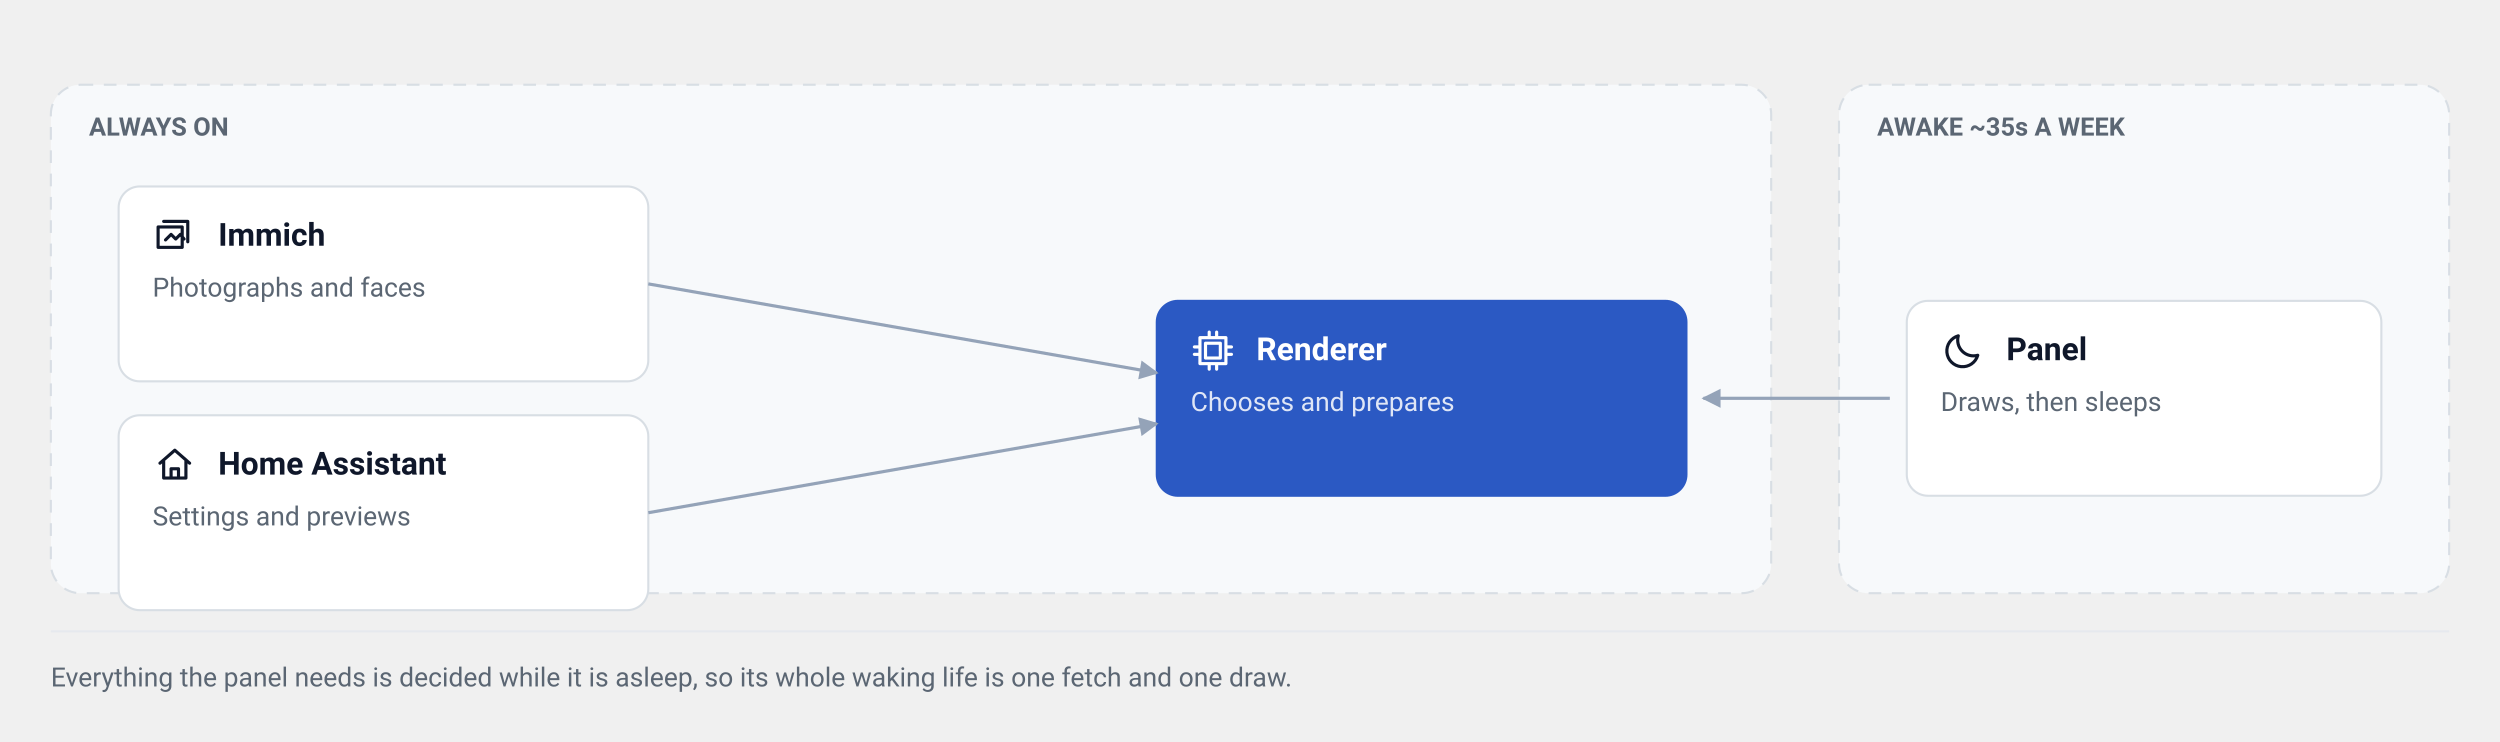
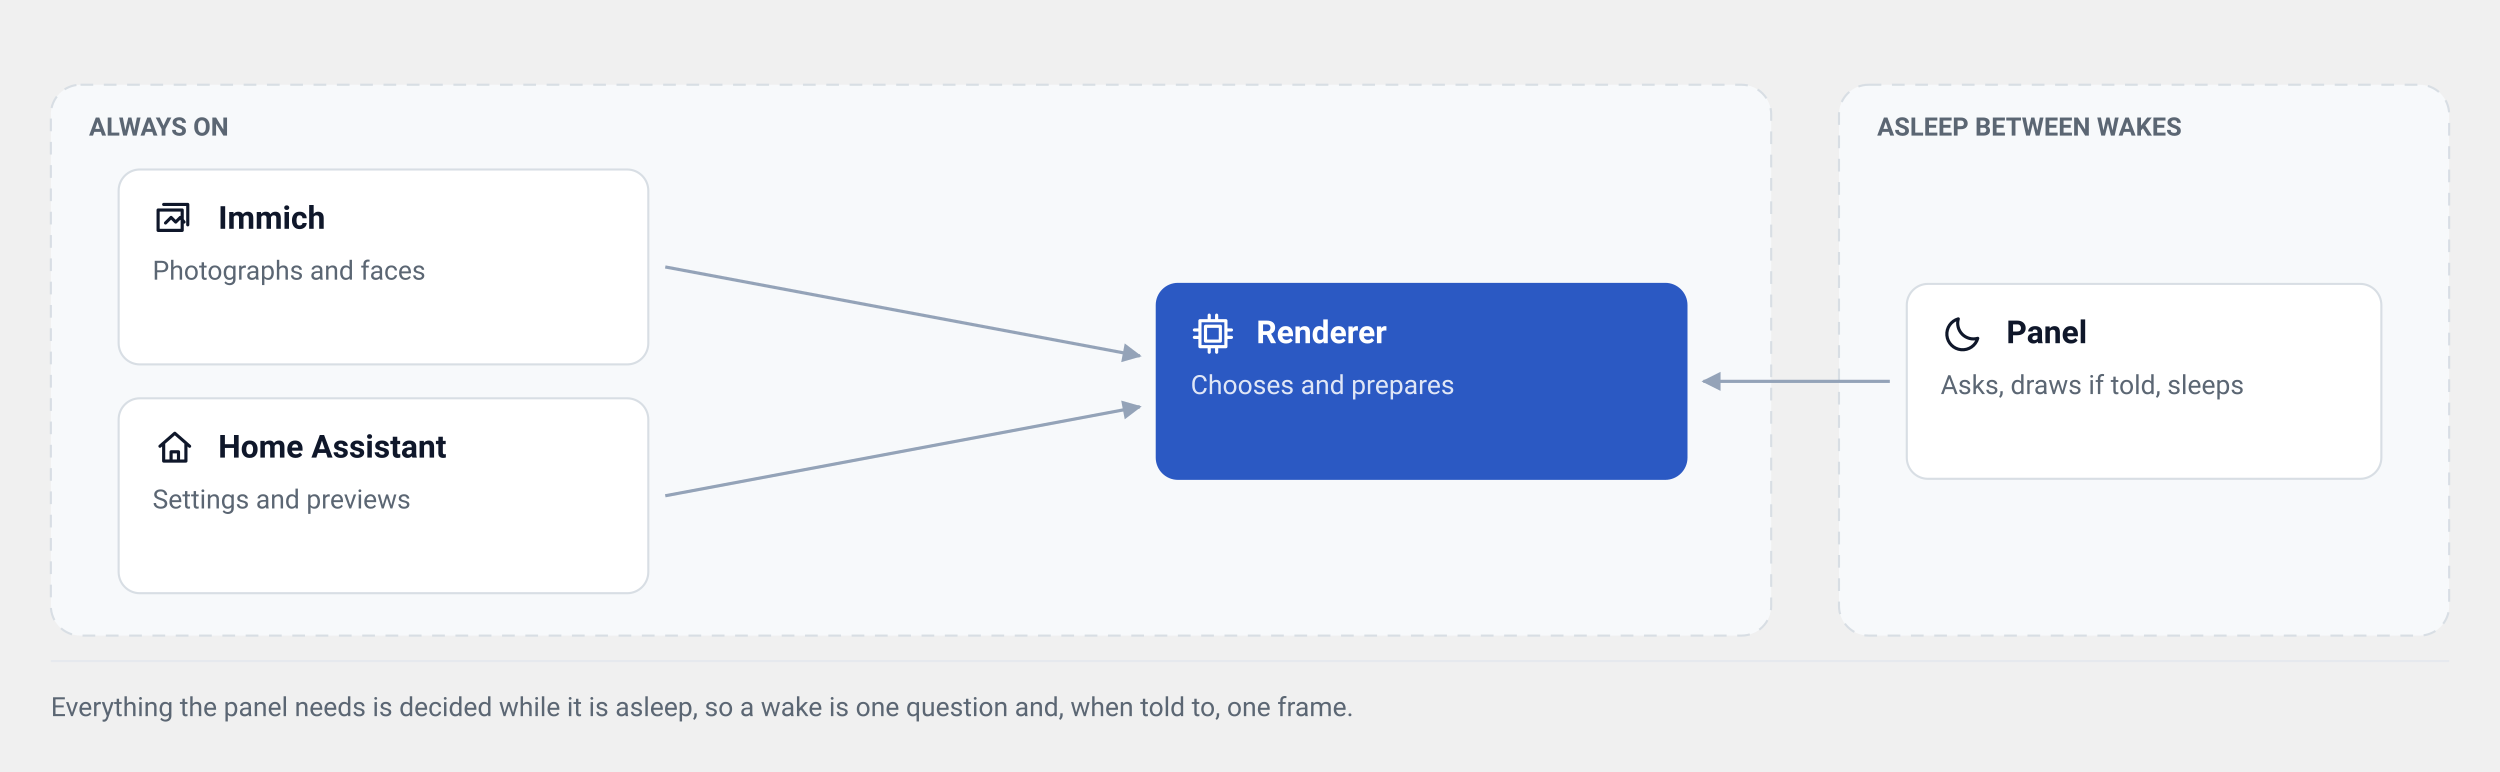
- <svg xmlns="http://www.w3.org/2000/svg" viewBox="0 0 1180 350" width="1180" height="350" role="img" aria-label="Immich, the renderer and Home Assistant are always on; the panel wakes about thirty-five seconds a week.">
+ <svg xmlns="http://www.w3.org/2000/svg" viewBox="0 0 1180 364" width="1180" height="364" role="img" aria-label="Immich, the renderer and Home Assistant are always on; the panel sleeps between wakes and is awake about 7 seconds to check and 35 to draw.">
  <defs>
    <marker id="a" viewBox="0 0 10 10" refX="9" refY="5" markerWidth="6" markerHeight="6" orient="auto-start-reverse">
      <path d="M0 0 10 5 0 10z" fill="#94a3b8" />
    </marker>
    <marker id="b" viewBox="0 0 10 10" refX="1" refY="5" markerWidth="6" markerHeight="6" orient="auto">
      <path d="M10 0 0 5 10 10z" fill="#94a3b8" />
    </marker>
  </defs>
-   <rect x="24" y="40" width="812" height="240" rx="14" fill="#f7f9fb" stroke="#d8dee4" stroke-width="1" stroke-dasharray="6 5" />
+   <rect x="24" y="40" width="812" height="260" rx="14" fill="#f7f9fb" stroke="#d8dee4" stroke-width="1" stroke-dasharray="6 5" />
  <text x="42.0" y="64.0" font-family="system-ui,-apple-system,'Segoe UI',Roboto,Helvetica,Arial,sans-serif" font-size="12" fill="#5b6673" text-anchor="start" font-weight="600">ALWAYS ON</text>
-   <rect x="868" y="40" width="288" height="240" rx="14" fill="#f7f9fb" stroke="#d8dee4" stroke-width="1" stroke-dasharray="6 5" />
-   <text x="886.0" y="64.0" font-family="system-ui,-apple-system,'Segoe UI',Roboto,Helvetica,Arial,sans-serif" font-size="12" fill="#5b6673" text-anchor="start" font-weight="600">AWAKE ~35s A WEEK</text>
-   <rect x="56" y="88" width="250" height="92" rx="10" fill="#ffffff" stroke="#d8dee4" stroke-width="1" />
-   <g transform="translate(72.0,101.0) scale(0.875)" fill="none" stroke="#0f172a" stroke-width="1.7" stroke-linecap="round" stroke-linejoin="round">
+   <rect x="868" y="40" width="288" height="260" rx="14" fill="#f7f9fb" stroke="#d8dee4" stroke-width="1" stroke-dasharray="6 5" />
+   <text x="886.0" y="64.0" font-family="system-ui,-apple-system,'Segoe UI',Roboto,Helvetica,Arial,sans-serif" font-size="12" fill="#5b6673" text-anchor="start" font-weight="600">ASLEEP BETWEEN WAKES</text>
+   <rect x="56" y="80" width="250" height="92" rx="10" fill="#ffffff" stroke="#d8dee4" stroke-width="1" />
+   <g transform="translate(72.0,93.0) scale(0.875)" fill="none" stroke="#0f172a" stroke-width="1.7" stroke-linecap="round" stroke-linejoin="round">
    <path d="M3 7h13v11H3z M6 4h13v11 M7 14l3-3 2.5 2.5L15 11l2 2.5" />
  </g>
-   <text x="103.0" y="116.0" font-family="system-ui,-apple-system,'Segoe UI',Roboto,Helvetica,Arial,sans-serif" font-size="15" fill="#0f172a" text-anchor="start" font-weight="600">Immich</text>
-   <text x="72.0" y="140.0" font-family="system-ui,-apple-system,'Segoe UI',Roboto,Helvetica,Arial,sans-serif" font-size="12.5" fill="#5b6673" text-anchor="start">Photographs and faces</text>
-   <rect x="56" y="196" width="250" height="92" rx="10" fill="#ffffff" stroke="#d8dee4" stroke-width="1" />
-   <g transform="translate(72.0,209.0) scale(0.875)" fill="none" stroke="#0f172a" stroke-width="1.7" stroke-linecap="round" stroke-linejoin="round">
+   <text x="103.0" y="108.0" font-family="system-ui,-apple-system,'Segoe UI',Roboto,Helvetica,Arial,sans-serif" font-size="15" fill="#0f172a" text-anchor="start" font-weight="600">Immich</text>
+   <text x="72.0" y="132.0" font-family="system-ui,-apple-system,'Segoe UI',Roboto,Helvetica,Arial,sans-serif" font-size="12.5" fill="#5b6673" text-anchor="start">Photographs and faces</text>
+   <rect x="56" y="188" width="250" height="92" rx="10" fill="#ffffff" stroke="#d8dee4" stroke-width="1" />
+   <g transform="translate(72.0,201.0) scale(0.875)" fill="none" stroke="#0f172a" stroke-width="1.7" stroke-linecap="round" stroke-linejoin="round">
    <path d="M4 11 12 4l8 7 M6 10v9h12v-9 M10 19v-5h4v5" />
  </g>
-   <text x="103.0" y="224.0" font-family="system-ui,-apple-system,'Segoe UI',Roboto,Helvetica,Arial,sans-serif" font-size="15" fill="#0f172a" text-anchor="start" font-weight="600">Home Assistant</text>
-   <text x="72.0" y="248.0" font-family="system-ui,-apple-system,'Segoe UI',Roboto,Helvetica,Arial,sans-serif" font-size="12.5" fill="#5b6673" text-anchor="start">Settings and previews</text>
-   <rect x="546" y="142" width="250" height="92" rx="10" fill="#2b59c3" stroke="#2b59c3" stroke-width="1" />
-   <g transform="translate(562.0,155.0) scale(0.875)" fill="none" stroke="#ffffff" stroke-width="1.7" stroke-linecap="round" stroke-linejoin="round">
+   <text x="103.0" y="216.0" font-family="system-ui,-apple-system,'Segoe UI',Roboto,Helvetica,Arial,sans-serif" font-size="15" fill="#0f172a" text-anchor="start" font-weight="600">Home Assistant</text>
+   <text x="72.0" y="240.0" font-family="system-ui,-apple-system,'Segoe UI',Roboto,Helvetica,Arial,sans-serif" font-size="12.5" fill="#5b6673" text-anchor="start">Settings and previews</text>
+   <rect x="546" y="134" width="250" height="92" rx="10" fill="#2b59c3" stroke="#2b59c3" stroke-width="1" />
+   <g transform="translate(562.0,147.0) scale(0.875)" fill="none" stroke="#ffffff" stroke-width="1.7" stroke-linecap="round" stroke-linejoin="round">
    <path d="M8 8h8v8H8z M5 5h14v14H5z M10 2v3 M14 2v3 M10 19v3 M14 19v3 M2 10h3 M2 14h3 M19 10h3 M19 14h3" />
  </g>
-   <text x="593.0" y="170.0" font-family="system-ui,-apple-system,'Segoe UI',Roboto,Helvetica,Arial,sans-serif" font-size="15" fill="#ffffff" text-anchor="start" font-weight="600">Renderer</text>
-   <text x="562.0" y="194.0" font-family="system-ui,-apple-system,'Segoe UI',Roboto,Helvetica,Arial,sans-serif" font-size="12.5" fill="#ffffff" text-anchor="start" opacity="0.85">Chooses and prepares</text>
-   <rect x="900" y="142" width="224" height="92" rx="10" fill="#ffffff" stroke="#d8dee4" stroke-width="1" />
-   <g transform="translate(916.0,155.0) scale(0.875)" fill="none" stroke="#0f172a" stroke-width="1.7" stroke-linecap="round" stroke-linejoin="round">
+   <text x="593.0" y="162.0" font-family="system-ui,-apple-system,'Segoe UI',Roboto,Helvetica,Arial,sans-serif" font-size="15" fill="#ffffff" text-anchor="start" font-weight="600">Renderer</text>
+   <text x="562.0" y="186.0" font-family="system-ui,-apple-system,'Segoe UI',Roboto,Helvetica,Arial,sans-serif" font-size="12.5" fill="#ffffff" text-anchor="start" opacity="0.85">Chooses and prepares</text>
+   <rect x="900" y="134" width="224" height="92" rx="10" fill="#ffffff" stroke="#d8dee4" stroke-width="1" />
+   <g transform="translate(916.0,147.0) scale(0.875)" fill="none" stroke="#0f172a" stroke-width="1.7" stroke-linecap="round" stroke-linejoin="round">
    <path d="M20 14.5A8.5 8.5 0 0 1 9.5 4 8.5 8.5 0 1 0 20 14.5z" />
  </g>
-   <text x="947.0" y="170.0" font-family="system-ui,-apple-system,'Segoe UI',Roboto,Helvetica,Arial,sans-serif" font-size="15" fill="#0f172a" text-anchor="start" font-weight="600">Panel</text>
-   <text x="916.0" y="194.0" font-family="system-ui,-apple-system,'Segoe UI',Roboto,Helvetica,Arial,sans-serif" font-size="12.5" fill="#5b6673" text-anchor="start">Draws, then sleeps</text>
-   <polyline points="306,134 546,176" fill="none" stroke="#94a3b8" stroke-width="1.5" marker-end="url(#a)" />
-   <polyline points="306,242 546,200" fill="none" stroke="#94a3b8" stroke-width="1.5" marker-end="url(#a)" />
-   <polyline points="892,188 804,188" fill="none" stroke="#94a3b8" stroke-width="1.5" marker-end="url(#a)" />
-   <line x1="24" y1="298" x2="1156" y2="298" stroke="#e6e9ee" stroke-width="1" />
-   <text x="24.0" y="324.0" font-family="system-ui,-apple-system,'Segoe UI',Roboto,Helvetica,Arial,sans-serif" font-size="12.5" fill="#5b6673" text-anchor="start">Everything the panel needs is decided while it is asleep, so its whole waking life is one fetch and one draw.</text>
+   <text x="947.0" y="162.0" font-family="system-ui,-apple-system,'Segoe UI',Roboto,Helvetica,Arial,sans-serif" font-size="15" fill="#0f172a" text-anchor="start" font-weight="600">Panel</text>
+   <text x="916.0" y="186.0" font-family="system-ui,-apple-system,'Segoe UI',Roboto,Helvetica,Arial,sans-serif" font-size="12.5" fill="#5b6673" text-anchor="start">Asks, draws if told, sleeps</text>
+   <polyline points="314,126 538,168" fill="none" stroke="#94a3b8" stroke-width="1.5" marker-end="url(#a)" />
+   <polyline points="314,234 538,192" fill="none" stroke="#94a3b8" stroke-width="1.5" marker-end="url(#a)" />
+   <polyline points="892,180 804,180" fill="none" stroke="#94a3b8" stroke-width="1.5" marker-end="url(#a)" />
+   <line x1="24" y1="312" x2="1156" y2="312" stroke="#e6e9ee" stroke-width="1" />
+   <text x="24.0" y="338.0" font-family="system-ui,-apple-system,'Segoe UI',Roboto,Helvetica,Arial,sans-serif" font-size="12.5" fill="#5b6673" text-anchor="start">Everything the panel needs is decided while it is asleep, so a wake is one question and, when told to, one frame.</text>
</svg>
